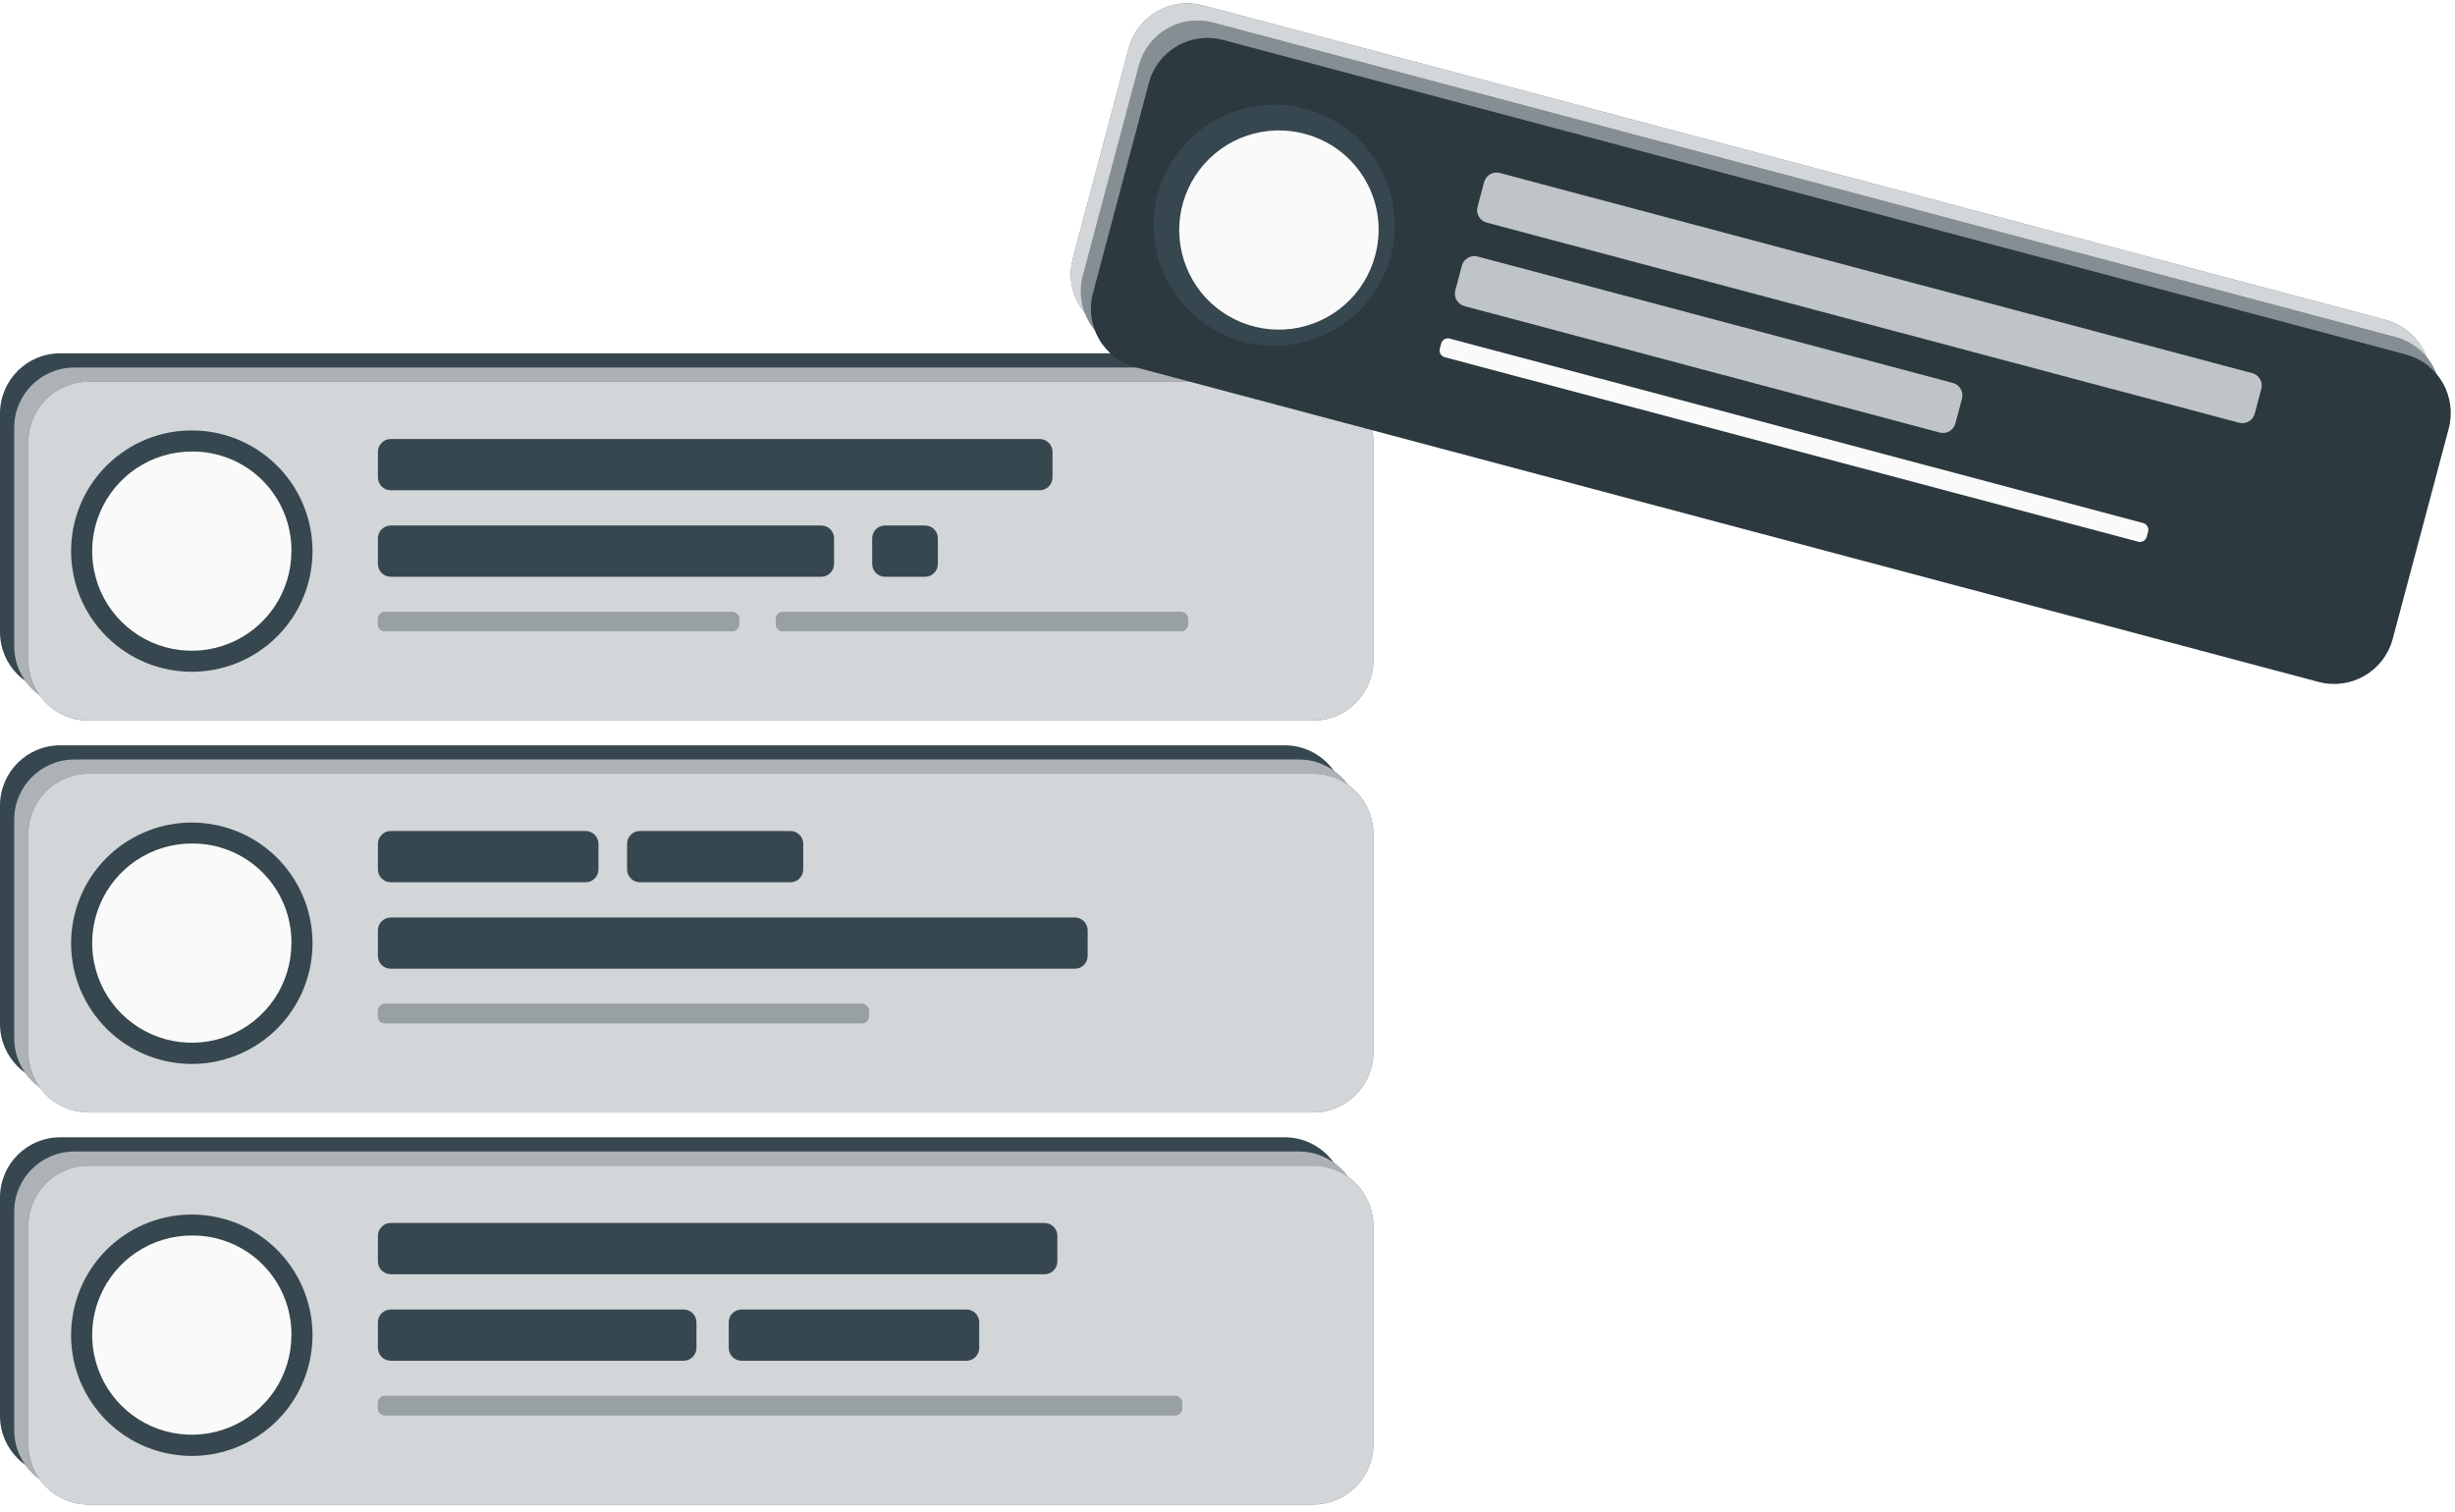
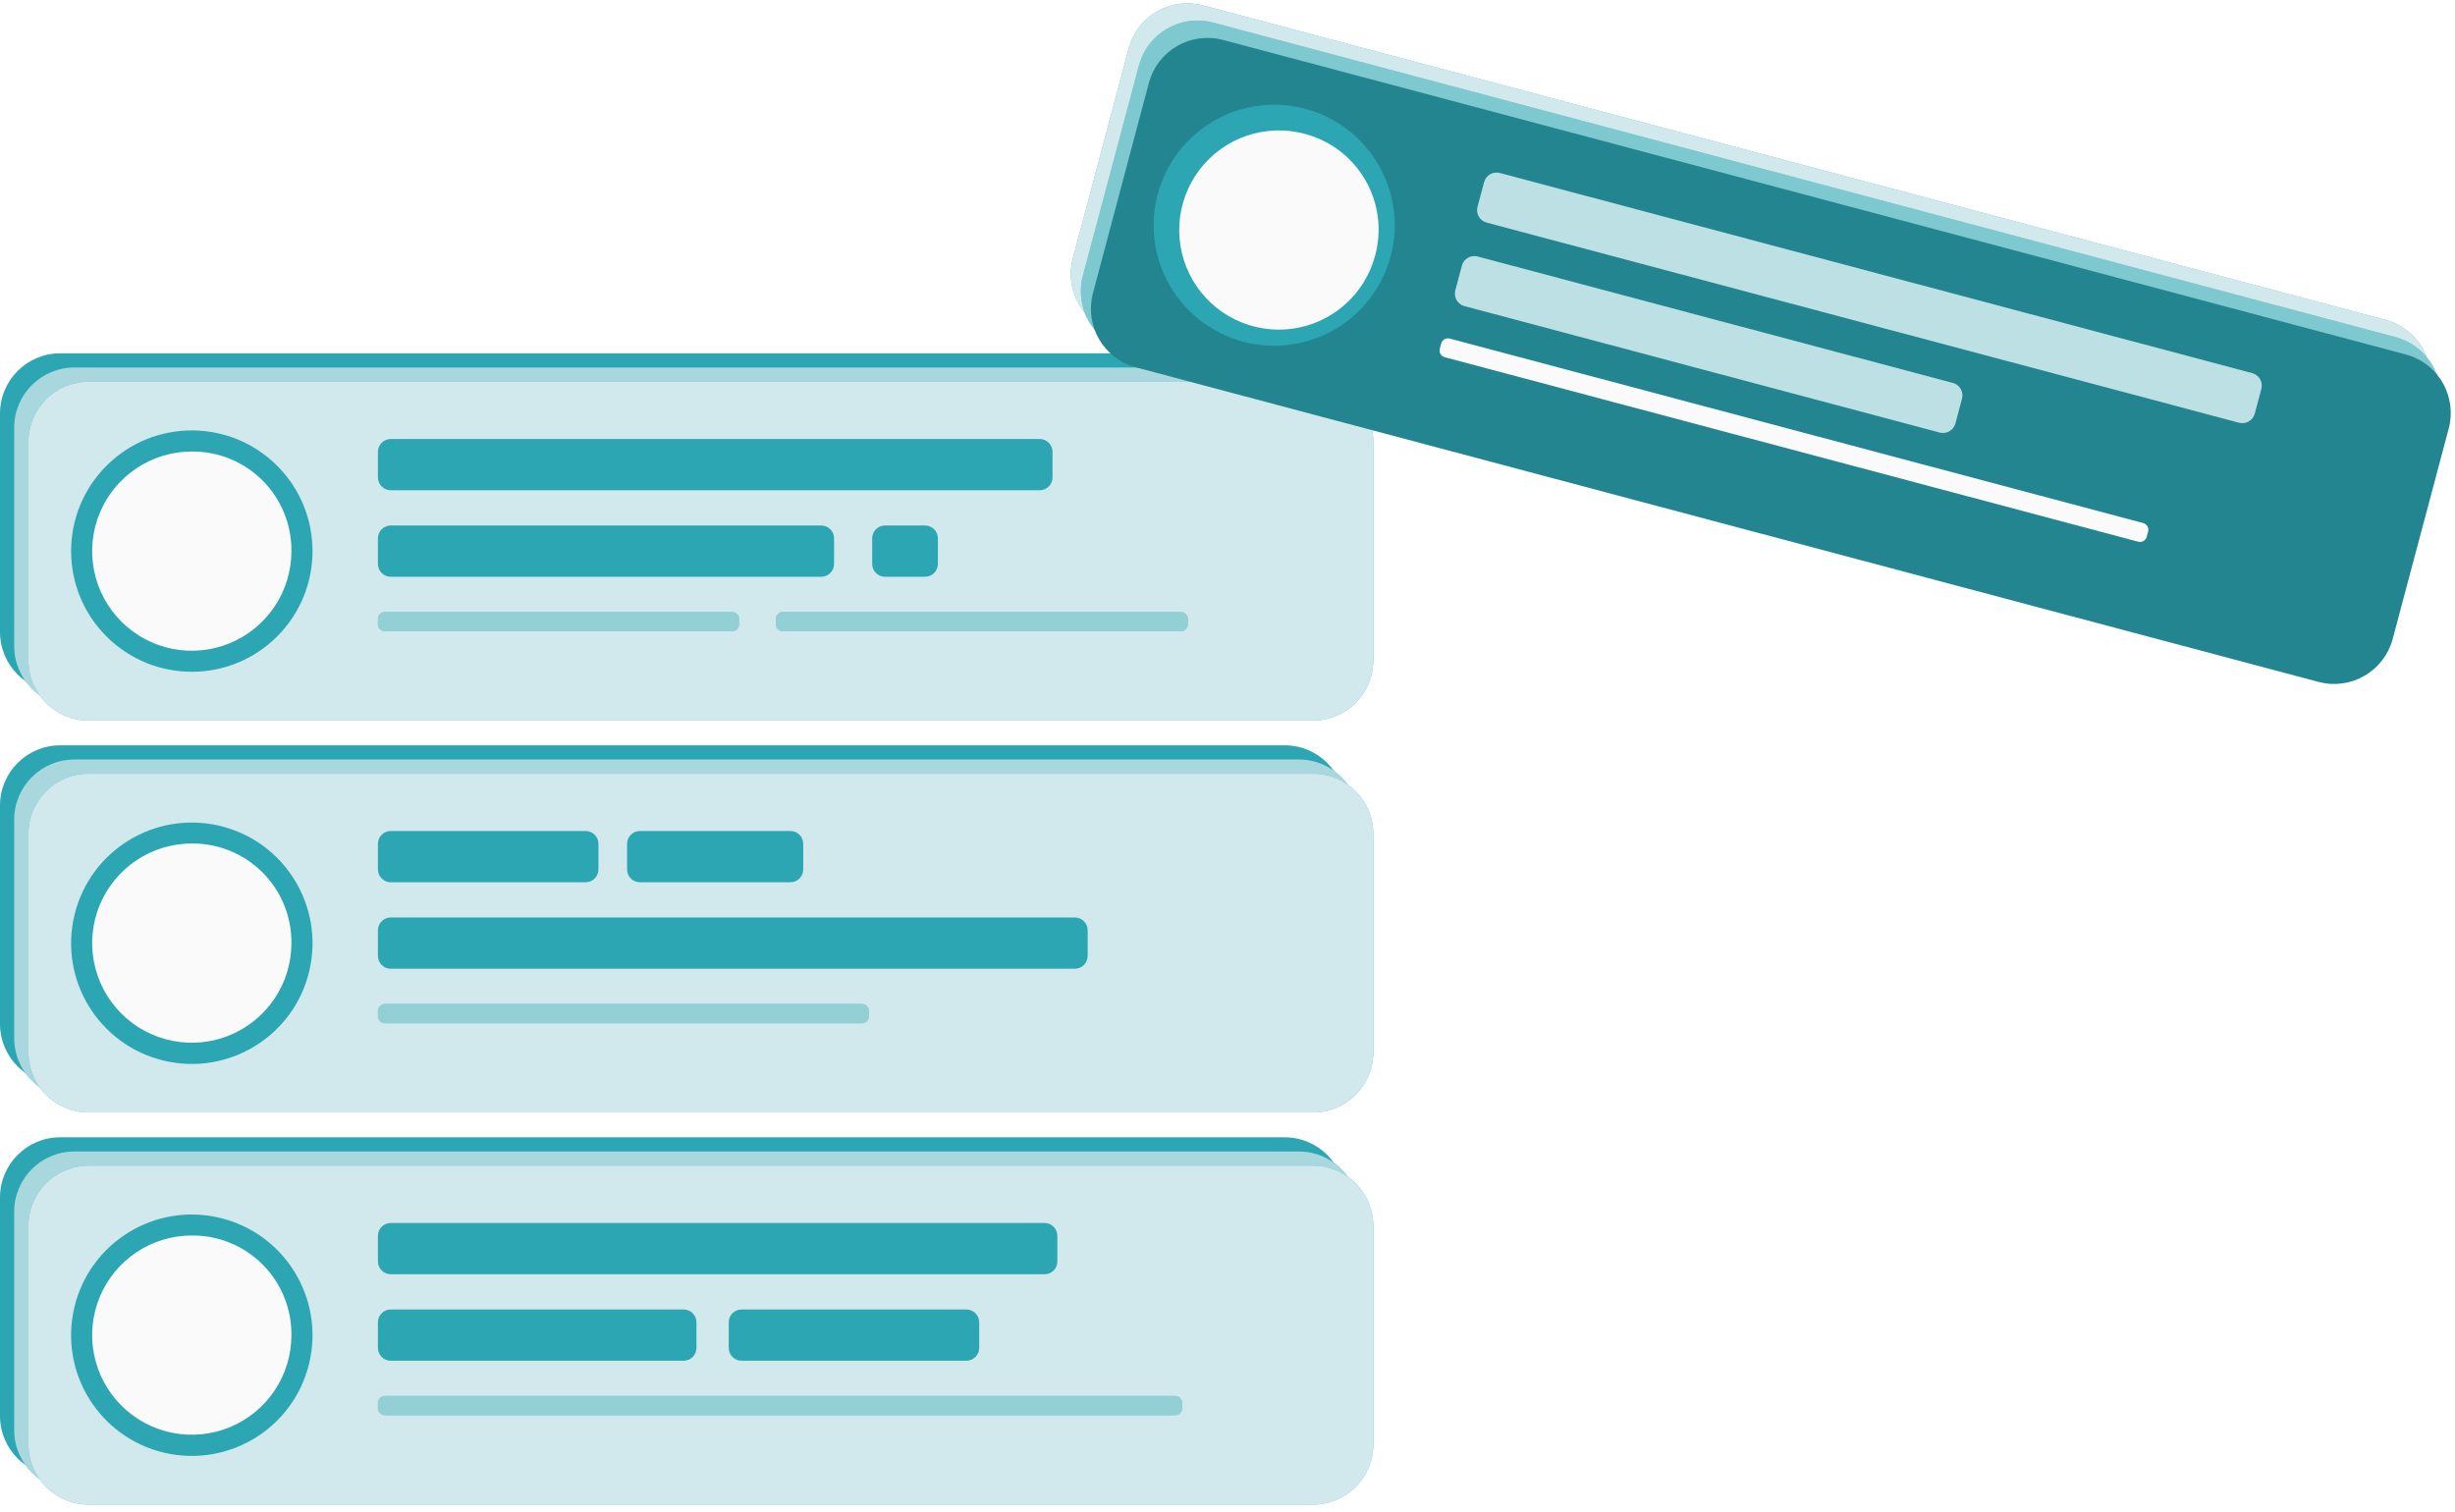
<svg xmlns="http://www.w3.org/2000/svg" width="281" height="173" viewBox="0 0 281 173" fill="none">
-   <path d="M147.048 130.199H6.889C3.084 130.199 0 133.283 0 137.088V162.091C0 165.896 3.084 168.98 6.889 168.98H147.048C150.852 168.98 153.936 165.896 153.936 162.091V137.088C153.936 133.283 150.852 130.199 147.048 130.199Z" fill="#37474F" />
-   <path d="M148.673 131.825H8.514C4.709 131.825 1.625 134.909 1.625 138.714V163.717C1.625 167.522 4.709 170.606 8.514 170.606H148.673C152.477 170.606 155.561 167.522 155.561 163.717V138.714C155.561 134.909 152.477 131.825 148.673 131.825Z" fill="#37474F" />
+   <path d="M147.048 130.199H6.889C3.084 130.199 0 133.283 0 137.088V162.091C0 165.896 3.084 168.98 6.889 168.98H147.048C150.852 168.98 153.936 165.896 153.936 162.091V137.088C153.936 133.283 150.852 130.199 147.048 130.199Z" fill="#2CA6B3" />
+   <path d="M148.673 131.825H8.514C4.709 131.825 1.625 134.909 1.625 138.714V163.717C1.625 167.522 4.709 170.606 8.514 170.606H148.673C152.477 170.606 155.561 167.522 155.561 163.717V138.714C155.561 134.909 152.477 131.825 148.673 131.825Z" fill="#2CA6B3" />
  <path opacity="0.6" d="M148.673 131.825H8.514C4.709 131.825 1.625 134.909 1.625 138.714V163.717C1.625 167.522 4.709 170.606 8.514 170.606H148.673C152.477 170.606 155.561 167.522 155.561 163.717V138.714C155.561 134.909 152.477 131.825 148.673 131.825Z" fill="#FAFAFA" />
-   <path d="M150.3 133.451H10.14C6.336 133.451 3.252 136.535 3.252 140.34V165.351C3.252 169.156 6.336 172.24 10.14 172.24H150.3C154.104 172.24 157.188 169.156 157.188 165.351V140.34C157.188 136.535 154.104 133.451 150.3 133.451Z" fill="#37474F" />
+   <path d="M150.3 133.451H10.14C6.336 133.451 3.252 136.535 3.252 140.34V165.351C3.252 169.156 6.336 172.24 10.14 172.24H150.3C154.104 172.24 157.188 169.156 157.188 165.351V140.34C157.188 136.535 154.104 133.451 150.3 133.451Z" fill="#2CA6B3" />
  <path opacity="0.8" d="M150.3 133.451H10.14C6.336 133.451 3.252 136.535 3.252 140.34V165.351C3.252 169.156 6.336 172.24 10.14 172.24H150.3C154.104 172.24 157.188 169.156 157.188 165.351V140.34C157.188 136.535 154.104 133.451 150.3 133.451Z" fill="#FAFAFA" />
-   <path d="M119.555 140.008H44.728C43.916 140.008 43.257 140.667 43.257 141.48V144.408C43.257 145.221 43.916 145.88 44.728 145.88H119.555C120.367 145.88 121.026 145.221 121.026 144.408V141.48C121.026 140.667 120.367 140.008 119.555 140.008Z" fill="#37474F" />
-   <path d="M78.247 149.91H44.728C43.916 149.91 43.257 150.569 43.257 151.381V154.309C43.257 155.122 43.916 155.781 44.728 155.781H78.247C79.059 155.781 79.718 155.122 79.718 154.309V151.381C79.718 150.569 79.059 149.91 78.247 149.91Z" fill="#37474F" />
-   <path d="M110.609 149.91H84.881C84.068 149.91 83.409 150.569 83.409 151.381V154.309C83.409 155.122 84.068 155.781 84.881 155.781H110.609C111.422 155.781 112.081 155.122 112.081 154.309V151.381C112.081 150.569 111.422 149.91 110.609 149.91Z" fill="#37474F" />
-   <path d="M134.511 159.811H44.058C43.616 159.811 43.257 160.17 43.257 160.612V161.221C43.257 161.664 43.616 162.022 44.058 162.022H134.511C134.953 162.022 135.312 161.664 135.312 161.221V160.612C135.312 160.17 134.953 159.811 134.511 159.811Z" fill="#37474F" />
+   <path d="M119.555 140.008H44.728C43.916 140.008 43.257 140.667 43.257 141.48V144.408C43.257 145.221 43.916 145.88 44.728 145.88H119.555C120.367 145.88 121.026 145.221 121.026 144.408V141.48C121.026 140.667 120.367 140.008 119.555 140.008Z" fill="#2CA6B3" />
+   <path d="M78.247 149.91H44.728C43.916 149.91 43.257 150.569 43.257 151.381V154.309C43.257 155.122 43.916 155.781 44.728 155.781H78.247C79.059 155.781 79.718 155.122 79.718 154.309V151.381C79.718 150.569 79.059 149.91 78.247 149.91Z" fill="#2CA6B3" />
+   <path d="M110.609 149.91H84.881C84.068 149.91 83.409 150.569 83.409 151.381V154.309C83.409 155.122 84.068 155.781 84.881 155.781H110.609C111.422 155.781 112.081 155.122 112.081 154.309V151.381C112.081 150.569 111.422 149.91 110.609 149.91Z" fill="#2CA6B3" />
+   <path d="M134.511 159.811H44.058C43.616 159.811 43.257 160.17 43.257 160.612V161.221C43.257 161.664 43.616 162.022 44.058 162.022H134.511C134.953 162.022 135.312 161.664 135.312 161.221V160.612C135.312 160.17 134.953 159.811 134.511 159.811Z" fill="#2CA6B3" />
  <path opacity="0.5" d="M134.511 159.811H44.058C43.616 159.811 43.257 160.17 43.257 160.612V161.221C43.257 161.664 43.616 162.022 44.058 162.022H134.511C134.953 162.022 135.312 161.664 135.312 161.221V160.612C135.312 160.17 134.953 159.811 134.511 159.811Z" fill="#FAFAFA" />
-   <path d="M35.393 156.058C37.16 148.635 32.575 141.185 25.152 139.418C17.73 137.651 10.28 142.236 8.513 149.659C6.746 157.082 11.331 164.532 18.753 166.299C26.176 168.065 33.626 163.481 35.393 156.058Z" fill="#37474F" />
+   <path d="M35.393 156.058C37.16 148.635 32.575 141.185 25.152 139.418C17.73 137.651 10.28 142.236 8.513 149.659C6.746 157.082 11.331 164.532 18.753 166.299C26.176 168.065 33.626 163.481 35.393 156.058Z" fill="#2CA6B3" />
  <path d="M33.356 152.845C33.356 155.101 32.688 157.305 31.435 159.181C30.181 161.056 28.401 162.518 26.317 163.381C24.233 164.244 21.94 164.47 19.728 164.03C17.516 163.59 15.484 162.504 13.889 160.909C12.294 159.314 11.208 157.282 10.768 155.07C10.328 152.858 10.554 150.565 11.417 148.481C12.28 146.397 13.742 144.616 15.617 143.363C17.492 142.11 19.697 141.441 21.953 141.441C23.454 141.428 24.943 141.714 26.332 142.282C27.722 142.851 28.985 143.69 30.046 144.752C31.108 145.813 31.947 147.076 32.516 148.465C33.084 149.855 33.37 151.344 33.356 152.845Z" fill="#FAFAFA" />
-   <path d="M147.048 85.324H6.889C3.084 85.324 0 88.408 0 92.212V117.216C0 121.02 3.084 124.104 6.889 124.104H147.048C150.852 124.104 153.936 121.02 153.936 117.216V92.212C153.936 88.408 150.852 85.324 147.048 85.324Z" fill="#37474F" />
-   <path d="M148.673 86.949H8.514C4.709 86.949 1.625 90.033 1.625 93.838V118.849C1.625 122.654 4.709 125.738 8.514 125.738H148.673C152.477 125.738 155.561 122.654 155.561 118.849V93.838C155.561 90.033 152.477 86.949 148.673 86.949Z" fill="#37474F" />
+   <path d="M147.048 85.324H6.889C3.084 85.324 0 88.408 0 92.212V117.216C0 121.02 3.084 124.104 6.889 124.104H147.048C150.852 124.104 153.936 121.02 153.936 117.216V92.212C153.936 88.408 150.852 85.324 147.048 85.324Z" fill="#2CA6B3" />
+   <path d="M148.673 86.949H8.514C4.709 86.949 1.625 90.033 1.625 93.838V118.849C1.625 122.654 4.709 125.738 8.514 125.738H148.673C152.477 125.738 155.561 122.654 155.561 118.849V93.838C155.561 90.033 152.477 86.949 148.673 86.949Z" fill="#2CA6B3" />
  <path opacity="0.6" d="M148.673 86.949H8.514C4.709 86.949 1.625 90.033 1.625 93.838V118.849C1.625 122.654 4.709 125.738 8.514 125.738H148.673C152.477 125.738 155.561 122.654 155.561 118.849V93.838C155.561 90.033 152.477 86.949 148.673 86.949Z" fill="#FAFAFA" />
-   <path d="M150.3 88.575H10.14C6.336 88.575 3.252 91.659 3.252 95.464V120.467C3.252 124.272 6.336 127.356 10.14 127.356H150.3C154.104 127.356 157.188 124.272 157.188 120.467V95.464C157.188 91.659 154.104 88.575 150.3 88.575Z" fill="#37474F" />
+   <path d="M150.3 88.575H10.14C6.336 88.575 3.252 91.659 3.252 95.464V120.467C3.252 124.272 6.336 127.356 10.14 127.356H150.3C154.104 127.356 157.188 124.272 157.188 120.467V95.464C157.188 91.659 154.104 88.575 150.3 88.575Z" fill="#2CA6B3" />
  <path opacity="0.8" d="M150.3 88.575H10.14C6.336 88.575 3.252 91.659 3.252 95.464V120.467C3.252 124.272 6.336 127.356 10.14 127.356H150.3C154.104 127.356 157.188 124.272 157.188 120.467V95.464C157.188 91.659 154.104 88.575 150.3 88.575Z" fill="#FAFAFA" />
-   <path d="M67.028 95.132H44.728C43.916 95.132 43.257 95.791 43.257 96.604V99.532C43.257 100.345 43.916 101.004 44.728 101.004H67.028C67.841 101.004 68.499 100.345 68.499 99.532V96.604C68.499 95.791 67.841 95.132 67.028 95.132Z" fill="#37474F" />
-   <path d="M90.468 95.132H73.247C72.434 95.132 71.775 95.791 71.775 96.604V99.532C71.775 100.345 72.434 101.004 73.247 101.004H90.468C91.281 101.004 91.94 100.345 91.94 99.532V96.604C91.94 95.791 91.281 95.132 90.468 95.132Z" fill="#37474F" />
-   <path d="M123.022 105.034H44.728C43.916 105.034 43.257 105.693 43.257 106.505V109.433C43.257 110.246 43.916 110.905 44.728 110.905H123.022C123.835 110.905 124.494 110.246 124.494 109.433V106.505C124.494 105.693 123.835 105.034 123.022 105.034Z" fill="#37474F" />
-   <path d="M98.65 114.935H44.058C43.616 114.935 43.257 115.293 43.257 115.736V116.345C43.257 116.787 43.616 117.146 44.058 117.146H98.65C99.093 117.146 99.451 116.787 99.451 116.345V115.736C99.451 115.293 99.093 114.935 98.65 114.935Z" fill="#37474F" />
+   <path d="M67.028 95.132H44.728C43.916 95.132 43.257 95.791 43.257 96.604V99.532C43.257 100.345 43.916 101.004 44.728 101.004H67.028C67.841 101.004 68.499 100.345 68.499 99.532V96.604C68.499 95.791 67.841 95.132 67.028 95.132Z" fill="#2CA6B3" />
+   <path d="M90.468 95.132H73.247C72.434 95.132 71.775 95.791 71.775 96.604V99.532C71.775 100.345 72.434 101.004 73.247 101.004H90.468C91.281 101.004 91.94 100.345 91.94 99.532V96.604C91.94 95.791 91.281 95.132 90.468 95.132Z" fill="#2CA6B3" />
+   <path d="M123.022 105.034H44.728C43.916 105.034 43.257 105.693 43.257 106.505V109.433C43.257 110.246 43.916 110.905 44.728 110.905H123.022C123.835 110.905 124.494 110.246 124.494 109.433V106.505C124.494 105.693 123.835 105.034 123.022 105.034Z" fill="#2CA6B3" />
+   <path d="M98.65 114.935H44.058C43.616 114.935 43.257 115.293 43.257 115.736V116.345C43.257 116.787 43.616 117.146 44.058 117.146H98.65C99.093 117.146 99.451 116.787 99.451 116.345V115.736C99.451 115.293 99.093 114.935 98.65 114.935Z" fill="#2CA6B3" />
  <path opacity="0.5" d="M98.65 114.935H44.058C43.616 114.935 43.257 115.293 43.257 115.736V116.345C43.257 116.787 43.616 117.146 44.058 117.146H98.65C99.093 117.146 99.451 116.787 99.451 116.345V115.736C99.451 115.293 99.093 114.935 98.65 114.935Z" fill="#FAFAFA" />
-   <path d="M35.396 111.184C37.163 103.762 32.578 96.312 25.155 94.545C17.733 92.778 10.283 97.363 8.516 104.786C6.749 112.208 11.334 119.658 18.756 121.425C26.179 123.192 33.629 118.607 35.396 111.184Z" fill="#37474F" />
-   <path d="M33.356 107.97C33.356 110.225 32.688 112.43 31.435 114.305C30.181 116.181 28.401 117.642 26.317 118.505C24.233 119.369 21.94 119.594 19.728 119.154C17.516 118.714 15.484 117.628 13.889 116.033C12.294 114.439 11.208 112.407 10.768 110.194C10.328 107.982 10.554 105.689 11.417 103.606C12.28 101.522 13.742 99.741 15.617 98.488C17.492 97.235 19.697 96.566 21.953 96.566C23.454 96.552 24.943 96.838 26.332 97.407C27.722 97.975 28.985 98.815 30.046 99.876C31.108 100.938 31.947 102.2 32.516 103.59C33.084 104.979 33.37 106.468 33.356 107.97Z" fill="#FAFAFA" />
-   <path d="M147.048 40.448H6.889C3.084 40.448 0 43.532 0 47.337V72.348C0 76.153 3.084 79.237 6.889 79.237H147.048C150.852 79.237 153.936 76.153 153.936 72.348V47.337C153.936 43.532 150.852 40.448 147.048 40.448Z" fill="#37474F" />
-   <path d="M148.673 42.074H8.514C4.709 42.074 1.625 45.158 1.625 48.962V73.966C1.625 77.77 4.709 80.855 8.514 80.855H148.673C152.477 80.855 155.561 77.77 155.561 73.966V48.962C155.561 45.158 152.477 42.074 148.673 42.074Z" fill="#37474F" />
+   <path d="M35.396 111.184C37.163 103.762 32.578 96.312 25.155 94.545C17.733 92.778 10.283 97.363 8.516 104.786C6.749 112.208 11.334 119.658 18.756 121.425C26.179 123.192 33.629 118.607 35.396 111.184Z" fill="#2CA6B3" />
+   <path d="M33.356 107.97C33.356 110.225 32.688 112.43 31.435 114.305C30.181 116.181 28.401 117.642 26.317 118.505C24.233 119.369 21.94 119.594 19.728 119.154C17.516 118.714 15.484 117.628 13.889 116.033C12.294 114.439 11.208 112.407 10.768 110.194C10.328 107.982 10.554 105.689 11.417 103.606C12.28 101.522 13.742 99.741 15.617 98.488C17.492 97.235 19.697 96.566 21.953 96.566C23.454 96.552 24.943 96.838 26.332 97.407C27.722 97.975 28.985 98.815 30.046 99.876C31.108 100.938 31.947 102.2 32.516 103.59C33.084 104.979 33.37 106.468 33.356 107.97V107.97Z" fill="#FAFAFA" />
+   <path d="M147.048 40.448H6.889C3.084 40.448 0 43.532 0 47.337V72.348C0 76.153 3.084 79.237 6.889 79.237H147.048C150.852 79.237 153.936 76.153 153.936 72.348V47.337C153.936 43.532 150.852 40.448 147.048 40.448Z" fill="#2CA6B3" />
+   <path d="M148.673 42.074H8.514C4.709 42.074 1.625 45.158 1.625 48.962V73.966C1.625 77.77 4.709 80.855 8.514 80.855H148.673C152.477 80.855 155.561 77.77 155.561 73.966V48.962C155.561 45.158 152.477 42.074 148.673 42.074Z" fill="#2CA6B3" />
  <path opacity="0.6" d="M148.673 42.074H8.514C4.709 42.074 1.625 45.158 1.625 48.962V73.966C1.625 77.77 4.709 80.855 8.514 80.855H148.673C152.477 80.855 155.561 77.77 155.561 73.966V48.962C155.561 45.158 152.477 42.074 148.673 42.074Z" fill="#FAFAFA" />
-   <path d="M150.3 43.7H10.14C6.336 43.7 3.252 46.784 3.252 50.588V75.6C3.252 79.404 6.336 82.488 10.14 82.488H150.3C154.104 82.488 157.188 79.404 157.188 75.6V50.588C157.188 46.784 154.104 43.7 150.3 43.7Z" fill="#37474F" />
+   <path d="M150.3 43.7H10.14C6.336 43.7 3.252 46.784 3.252 50.588V75.6C3.252 79.404 6.336 82.488 10.14 82.488H150.3C154.104 82.488 157.188 79.404 157.188 75.6V50.588C157.188 46.784 154.104 43.7 150.3 43.7Z" fill="#2CA6B3" />
  <path opacity="0.8" d="M150.3 43.7H10.14C6.336 43.7 3.252 46.784 3.252 50.588V75.6C3.252 79.404 6.336 82.488 10.14 82.488H150.3C154.104 82.488 157.188 79.404 157.188 75.6V50.588C157.188 46.784 154.104 43.7 150.3 43.7Z" fill="#FAFAFA" />
-   <path d="M119 50.257H44.728C43.916 50.257 43.257 50.916 43.257 51.728V54.657C43.257 55.469 43.916 56.128 44.728 56.128H119C119.813 56.128 120.472 55.469 120.472 54.657V51.728C120.472 50.916 119.813 50.257 119 50.257Z" fill="#37474F" />
-   <path d="M93.996 60.158H44.728C43.916 60.158 43.257 60.817 43.257 61.63V64.558C43.257 65.371 43.916 66.03 44.728 66.03H93.996C94.809 66.03 95.468 65.371 95.468 64.558V61.63C95.468 60.817 94.809 60.158 93.996 60.158Z" fill="#37474F" />
-   <path d="M105.879 60.158H101.302C100.489 60.158 99.83 60.817 99.83 61.63V64.558C99.83 65.371 100.489 66.03 101.302 66.03H105.879C106.692 66.03 107.35 65.371 107.35 64.558V61.63C107.35 60.817 106.692 60.158 105.879 60.158Z" fill="#37474F" />
-   <path d="M83.794 70.06H44.058C43.616 70.06 43.257 70.418 43.257 70.861V71.47C43.257 71.912 43.616 72.271 44.058 72.271H83.794C84.237 72.271 84.596 71.912 84.596 71.47V70.861C84.596 70.418 84.237 70.06 83.794 70.06Z" fill="#37474F" />
+   <path d="M119 50.257H44.728C43.916 50.257 43.257 50.916 43.257 51.728V54.657C43.257 55.469 43.916 56.128 44.728 56.128H119C119.813 56.128 120.472 55.469 120.472 54.657V51.728C120.472 50.916 119.813 50.257 119 50.257Z" fill="#2CA6B3" />
+   <path d="M93.996 60.158H44.728C43.916 60.158 43.257 60.817 43.257 61.63V64.558C43.257 65.371 43.916 66.03 44.728 66.03H93.996C94.809 66.03 95.468 65.371 95.468 64.558V61.63C95.468 60.817 94.809 60.158 93.996 60.158Z" fill="#2CA6B3" />
+   <path d="M105.879 60.158H101.302C100.489 60.158 99.83 60.817 99.83 61.63V64.558C99.83 65.371 100.489 66.03 101.302 66.03H105.879C106.692 66.03 107.35 65.371 107.35 64.558V61.63C107.35 60.817 106.692 60.158 105.879 60.158Z" fill="#2CA6B3" />
+   <path d="M83.794 70.06H44.058C43.616 70.06 43.257 70.418 43.257 70.861V71.47C43.257 71.912 43.616 72.271 44.058 72.271H83.794C84.237 72.271 84.596 71.912 84.596 71.47V70.861C84.596 70.418 84.237 70.06 83.794 70.06Z" fill="#2CA6B3" />
  <path opacity="0.5" d="M83.794 70.06H44.058C43.616 70.06 43.257 70.418 43.257 70.861V71.47C43.257 71.912 43.616 72.271 44.058 72.271H83.794C84.237 72.271 84.596 71.912 84.596 71.47V70.861C84.596 70.418 84.237 70.06 83.794 70.06Z" fill="#FAFAFA" />
-   <path d="M135.166 70.06H89.605C89.162 70.06 88.804 70.418 88.804 70.861V71.47C88.804 71.912 89.162 72.271 89.605 72.271H135.166C135.609 72.271 135.968 71.912 135.968 71.47V70.861C135.968 70.418 135.609 70.06 135.166 70.06Z" fill="#37474F" />
+   <path d="M135.166 70.06H89.605C89.162 70.06 88.804 70.418 88.804 70.861V71.47C88.804 71.912 89.162 72.271 89.605 72.271H135.166C135.609 72.271 135.968 71.912 135.968 71.47V70.861C135.968 70.418 135.609 70.06 135.166 70.06Z" fill="#2CA6B3" />
  <path opacity="0.5" d="M135.166 70.06H89.605C89.162 70.06 88.804 70.418 88.804 70.861V71.47C88.804 71.912 89.162 72.271 89.605 72.271H135.166C135.609 72.271 135.968 71.912 135.968 71.47V70.861C135.968 70.418 135.609 70.06 135.166 70.06Z" fill="#FAFAFA" />
-   <path d="M31.723 72.859C37.119 67.464 37.119 58.717 31.723 53.321C26.328 47.926 17.58 47.926 12.185 53.321C6.79 58.717 6.79 67.464 12.185 72.859C17.58 78.255 26.328 78.255 31.723 72.859Z" fill="#37474F" />
-   <path d="M33.356 63.094C33.356 65.349 32.688 67.554 31.435 69.429C30.181 71.305 28.401 72.766 26.317 73.629C24.233 74.493 21.94 74.719 19.728 74.278C17.516 73.838 15.484 72.752 13.889 71.157C12.294 69.563 11.208 67.531 10.768 65.319C10.328 63.106 10.554 60.813 11.417 58.73C12.28 56.646 13.742 54.865 15.617 53.612C17.492 52.359 19.697 51.69 21.953 51.69C23.454 51.676 24.943 51.962 26.332 52.531C27.722 53.099 28.985 53.939 30.046 55C31.108 56.062 31.947 57.324 32.516 58.714C33.084 60.103 33.37 61.593 33.356 63.094Z" fill="#FAFAFA" />
-   <path d="M245.568 54.626L240.514 57.254L246.177 61.653C246.177 61.653 249.983 58.463 248.489 56.26L245.568 54.626Z" fill="#E4897B" />
-   <path d="M237.625 62.609L242.456 65.968L246.178 61.653L240.514 57.253L237.625 62.609Z" fill="#E4897B" />
-   <path d="M263.113 74.089L127.67 38.059C125.911 37.579 124.412 36.425 123.497 34.847C122.583 33.269 122.327 31.395 122.784 29.63L129.211 5.466C129.696 3.711 130.852 2.218 132.429 1.308C134.007 0.398 135.878 0.145 137.64 0.604L273.084 36.626C274.845 37.107 276.345 38.262 277.259 39.841C278.174 41.421 278.429 43.297 277.969 45.063L271.543 69.181C271.067 70.944 269.915 72.449 268.337 73.368C266.759 74.287 264.881 74.546 263.113 74.089Z" fill="#37474F" />
-   <path opacity="0.8" d="M263.113 74.089L127.67 38.059C125.911 37.579 124.412 36.425 123.497 34.847C122.583 33.269 122.327 31.395 122.784 29.63L129.211 5.466C129.696 3.711 130.852 2.218 132.429 1.308C134.007 0.398 135.878 0.145 137.64 0.604L273.084 36.626C274.845 37.107 276.345 38.262 277.259 39.841C278.174 41.421 278.429 43.297 277.969 45.063L271.543 69.181C271.067 70.944 269.915 72.449 268.337 73.368C266.759 74.287 264.881 74.546 263.113 74.089Z" fill="#FAFAFA" />
-   <path d="M264.262 76.116L128.826 40.048C127.066 39.569 125.565 38.415 124.649 36.837C123.733 35.259 123.476 33.384 123.933 31.618L130.367 7.462C130.846 5.701 132 4.201 133.577 3.285C135.155 2.369 137.031 2.112 138.797 2.569L274.233 38.599C275.993 39.078 277.494 40.231 278.41 41.809C279.326 43.387 279.583 45.262 279.126 47.029L272.699 71.192C272.227 72.96 271.075 74.47 269.495 75.392C267.914 76.314 266.034 76.575 264.262 76.116Z" fill="#37474F" />
-   <path opacity="0.4" d="M264.262 76.116L128.826 40.048C127.066 39.569 125.565 38.415 124.649 36.837C123.733 35.259 123.476 33.384 123.933 31.618L130.367 7.462C130.846 5.701 132 4.201 133.577 3.285C135.155 2.369 137.031 2.112 138.797 2.569L274.233 38.599C275.993 39.078 277.494 40.231 278.41 41.809C279.326 43.387 279.583 45.262 279.126 47.029L272.699 71.192C272.227 72.96 271.075 74.47 269.495 75.392C267.914 76.314 266.034 76.575 264.262 76.116Z" fill="#FAFAFA" />
-   <path d="M265.416 78.073L129.98 42.043C128.22 41.564 126.719 40.411 125.803 38.833C124.887 37.255 124.63 35.38 125.088 33.614L131.514 9.45C131.994 7.689 133.15 6.189 134.729 5.274C136.309 4.36 138.185 4.105 139.951 4.565L275.387 40.587C277.158 41.065 278.667 42.226 279.584 43.814C280.501 45.403 280.751 47.29 280.28 49.063L273.846 73.219C273.359 74.972 272.202 76.464 270.625 77.372C269.048 78.28 267.177 78.532 265.416 78.073Z" fill="#37474F" />
-   <path opacity="0.2" d="M265.416 78.073L129.98 42.043C128.22 41.564 126.719 40.411 125.803 38.833C124.887 37.255 124.63 35.38 125.088 33.614L131.514 9.45C131.994 7.689 133.15 6.189 134.729 5.274C136.309 4.36 138.185 4.105 139.951 4.565L275.387 40.587C277.158 41.065 278.667 42.226 279.584 43.814C280.501 45.403 280.751 47.29 280.28 49.063L273.846 73.219C273.359 74.972 272.202 76.464 270.625 77.372C269.048 78.28 267.177 78.532 265.416 78.073Z" fill="black" />
-   <path d="M257.788 42.719L171.672 19.806C170.887 19.597 170.081 20.064 169.872 20.849L169.119 23.679C168.91 24.465 169.377 25.271 170.162 25.48L256.278 48.393C257.063 48.602 257.87 48.135 258.079 47.349L258.831 44.52C259.04 43.734 258.573 42.928 257.788 42.719Z" fill="#37474F" />
+   <path d="M31.723 72.859C37.119 67.464 37.119 58.717 31.723 53.321C26.328 47.926 17.58 47.926 12.185 53.321C6.79 58.717 6.79 67.464 12.185 72.859C17.58 78.255 26.328 78.255 31.723 72.859Z" fill="#2CA6B3" />
+   <path d="M33.356 63.094C33.356 65.349 32.688 67.554 31.435 69.429C30.181 71.305 28.401 72.766 26.317 73.629C24.233 74.493 21.94 74.719 19.728 74.278C17.516 73.838 15.484 72.752 13.889 71.157C12.294 69.563 11.208 67.531 10.768 65.319C10.328 63.106 10.554 60.813 11.417 58.73C12.28 56.646 13.742 54.865 15.617 53.612C17.492 52.359 19.697 51.69 21.953 51.69C23.454 51.676 24.943 51.962 26.332 52.531C27.722 53.099 28.985 53.939 30.046 55C31.108 56.062 31.947 57.324 32.516 58.714C33.084 60.103 33.37 61.593 33.356 63.094V63.094Z" fill="#FAFAFA" />
+   <path d="M245.568 54.626L240.514 57.254L246.177 61.653C246.177 61.653 249.983 58.463 248.489 56.26L245.568 54.626Z" fill="#2CA6B3" />
+   <path d="M237.625 62.609L242.456 65.968L246.178 61.653L240.514 57.253L237.625 62.609Z" fill="#2CA6B3" />
+   <path d="M263.113 74.089L127.67 38.059C125.911 37.579 124.412 36.425 123.497 34.847C122.583 33.269 122.327 31.395 122.784 29.63L129.211 5.466C129.696 3.711 130.852 2.218 132.429 1.308C134.007 0.398 135.878 0.145 137.64 0.604L273.084 36.626C274.845 37.107 276.345 38.262 277.259 39.841C278.174 41.421 278.429 43.297 277.969 45.063L271.543 69.181C271.067 70.944 269.915 72.449 268.337 73.368C266.759 74.287 264.881 74.546 263.113 74.089V74.089Z" fill="#2CA6B3" />
+   <path opacity="0.8" d="M263.113 74.089L127.67 38.059C125.911 37.579 124.412 36.425 123.497 34.847C122.583 33.269 122.327 31.395 122.784 29.63L129.211 5.466C129.696 3.711 130.852 2.218 132.429 1.308C134.007 0.398 135.878 0.145 137.64 0.604L273.084 36.626C274.845 37.107 276.345 38.262 277.259 39.841C278.174 41.421 278.429 43.297 277.969 45.063L271.543 69.181C271.067 70.944 269.915 72.449 268.337 73.368C266.759 74.287 264.881 74.546 263.113 74.089V74.089Z" fill="#FAFAFA" />
+   <path d="M264.262 76.116L128.826 40.048C127.066 39.569 125.565 38.415 124.649 36.837C123.733 35.259 123.476 33.384 123.933 31.618L130.367 7.462C130.846 5.701 132 4.201 133.577 3.285C135.155 2.369 137.031 2.112 138.797 2.569L274.233 38.599C275.993 39.078 277.494 40.231 278.41 41.809C279.326 43.387 279.583 45.262 279.126 47.029L272.699 71.192C272.227 72.96 271.075 74.47 269.495 75.392C267.914 76.314 266.034 76.575 264.262 76.116V76.116Z" fill="#2CA6B3" />
+   <path opacity="0.4" d="M264.262 76.116L128.826 40.048C127.066 39.569 125.565 38.415 124.649 36.837C123.733 35.259 123.476 33.384 123.933 31.618L130.367 7.462C130.846 5.701 132 4.201 133.577 3.285C135.155 2.369 137.031 2.112 138.797 2.569L274.233 38.599C275.993 39.078 277.494 40.231 278.41 41.809C279.326 43.387 279.583 45.262 279.126 47.029L272.699 71.192C272.227 72.96 271.075 74.47 269.495 75.392C267.914 76.314 266.034 76.575 264.262 76.116V76.116Z" fill="#FAFAFA" />
+   <path d="M265.416 78.073L129.98 42.043C128.22 41.564 126.719 40.411 125.803 38.833C124.887 37.255 124.63 35.38 125.088 33.614L131.514 9.45C131.994 7.689 133.15 6.189 134.729 5.274C136.309 4.36 138.185 4.105 139.951 4.565L275.387 40.587C277.158 41.065 278.667 42.226 279.584 43.814C280.501 45.403 280.751 47.29 280.28 49.063L273.846 73.219C273.359 74.972 272.202 76.464 270.625 77.372C269.048 78.28 267.177 78.532 265.416 78.073V78.073Z" fill="#2CA6B3" />
+   <path opacity="0.2" d="M265.416 78.073L129.98 42.043C128.22 41.564 126.719 40.411 125.803 38.833C124.887 37.255 124.63 35.38 125.088 33.614L131.514 9.45C131.994 7.689 133.15 6.189 134.729 5.274C136.309 4.36 138.185 4.105 139.951 4.565L275.387 40.587C277.158 41.065 278.667 42.226 279.584 43.814C280.501 45.403 280.751 47.29 280.28 49.063L273.846 73.219C273.359 74.972 272.202 76.464 270.625 77.372C269.048 78.28 267.177 78.532 265.416 78.073V78.073Z" fill="black" />
+   <path d="M257.788 42.719L171.672 19.806C170.887 19.597 170.081 20.064 169.872 20.849L169.119 23.679C168.91 24.465 169.377 25.271 170.162 25.48L256.278 48.393C257.063 48.602 257.87 48.135 258.079 47.349L258.831 44.52C259.04 43.734 258.573 42.928 257.788 42.719Z" fill="#2CA6B3" />
  <path opacity="0.7" d="M257.788 42.719L171.672 19.806C170.887 19.597 170.081 20.064 169.872 20.849L169.119 23.679C168.91 24.465 169.377 25.271 170.162 25.48L256.278 48.393C257.063 48.602 257.87 48.135 258.079 47.349L258.831 44.52C259.04 43.734 258.573 42.928 257.788 42.719Z" fill="#FAFAFA" />
-   <path d="M223.526 43.842L169.131 29.368C168.346 29.159 167.54 29.627 167.331 30.412L166.578 33.242C166.369 34.027 166.836 34.833 167.621 35.042L222.016 49.516C222.802 49.724 223.608 49.257 223.817 48.472L224.57 45.642C224.779 44.857 224.311 44.05 223.526 43.842Z" fill="#37474F" />
+   <path d="M223.526 43.842L169.131 29.368C168.346 29.159 167.54 29.627 167.331 30.412L166.578 33.242C166.369 34.027 166.836 34.833 167.621 35.042L222.016 49.516C222.802 49.724 223.608 49.257 223.817 48.472L224.57 45.642C224.779 44.857 224.311 44.05 223.526 43.842Z" fill="#2CA6B3" />
  <path opacity="0.7" d="M223.526 43.842L169.131 29.368C168.346 29.159 167.54 29.627 167.331 30.412L166.578 33.242C166.369 34.027 166.836 34.833 167.621 35.042L222.016 49.516C222.802 49.724 223.608 49.257 223.817 48.472L224.57 45.642C224.779 44.857 224.311 44.05 223.526 43.842Z" fill="#FAFAFA" />
  <path d="M245.307 59.878L165.937 38.76C165.51 38.646 165.071 38.9 164.957 39.328L164.801 39.916C164.687 40.344 164.941 40.783 165.369 40.897L244.738 62.015C245.166 62.129 245.605 61.875 245.718 61.447L245.875 60.859C245.989 60.431 245.734 59.992 245.307 59.878Z" fill="#FAFAFA" />
-   <path d="M157.172 33.66C161.521 27.404 159.975 18.806 153.718 14.457C147.461 10.107 138.864 11.654 134.515 17.91C130.165 24.167 131.712 32.765 137.968 37.114C144.225 41.463 152.823 39.917 157.172 33.66Z" fill="#37474F" />
+   <path d="M157.172 33.66C161.521 27.404 159.975 18.806 153.718 14.457C147.461 10.107 138.864 11.654 134.515 17.91C130.165 24.167 131.712 32.765 137.968 37.114C144.225 41.463 152.823 39.917 157.172 33.66Z" fill="#2CA6B3" />
  <path d="M157.397 29.268C156.817 31.447 155.603 33.406 153.91 34.895C152.217 36.385 150.12 37.34 147.885 37.638C145.649 37.936 143.375 37.565 141.351 36.571C139.326 35.577 137.642 34.005 136.511 32.054C135.38 30.103 134.852 27.861 134.996 25.61C135.139 23.359 135.946 21.201 137.316 19.41C138.686 17.618 140.556 16.272 142.69 15.543C144.824 14.814 147.126 14.734 149.306 15.313C150.759 15.69 152.122 16.351 153.317 17.259C154.512 18.166 155.515 19.302 156.267 20.6C157.02 21.898 157.507 23.333 157.701 24.821C157.895 26.308 157.792 27.82 157.397 29.268Z" fill="#FAFAFA" />
</svg>
